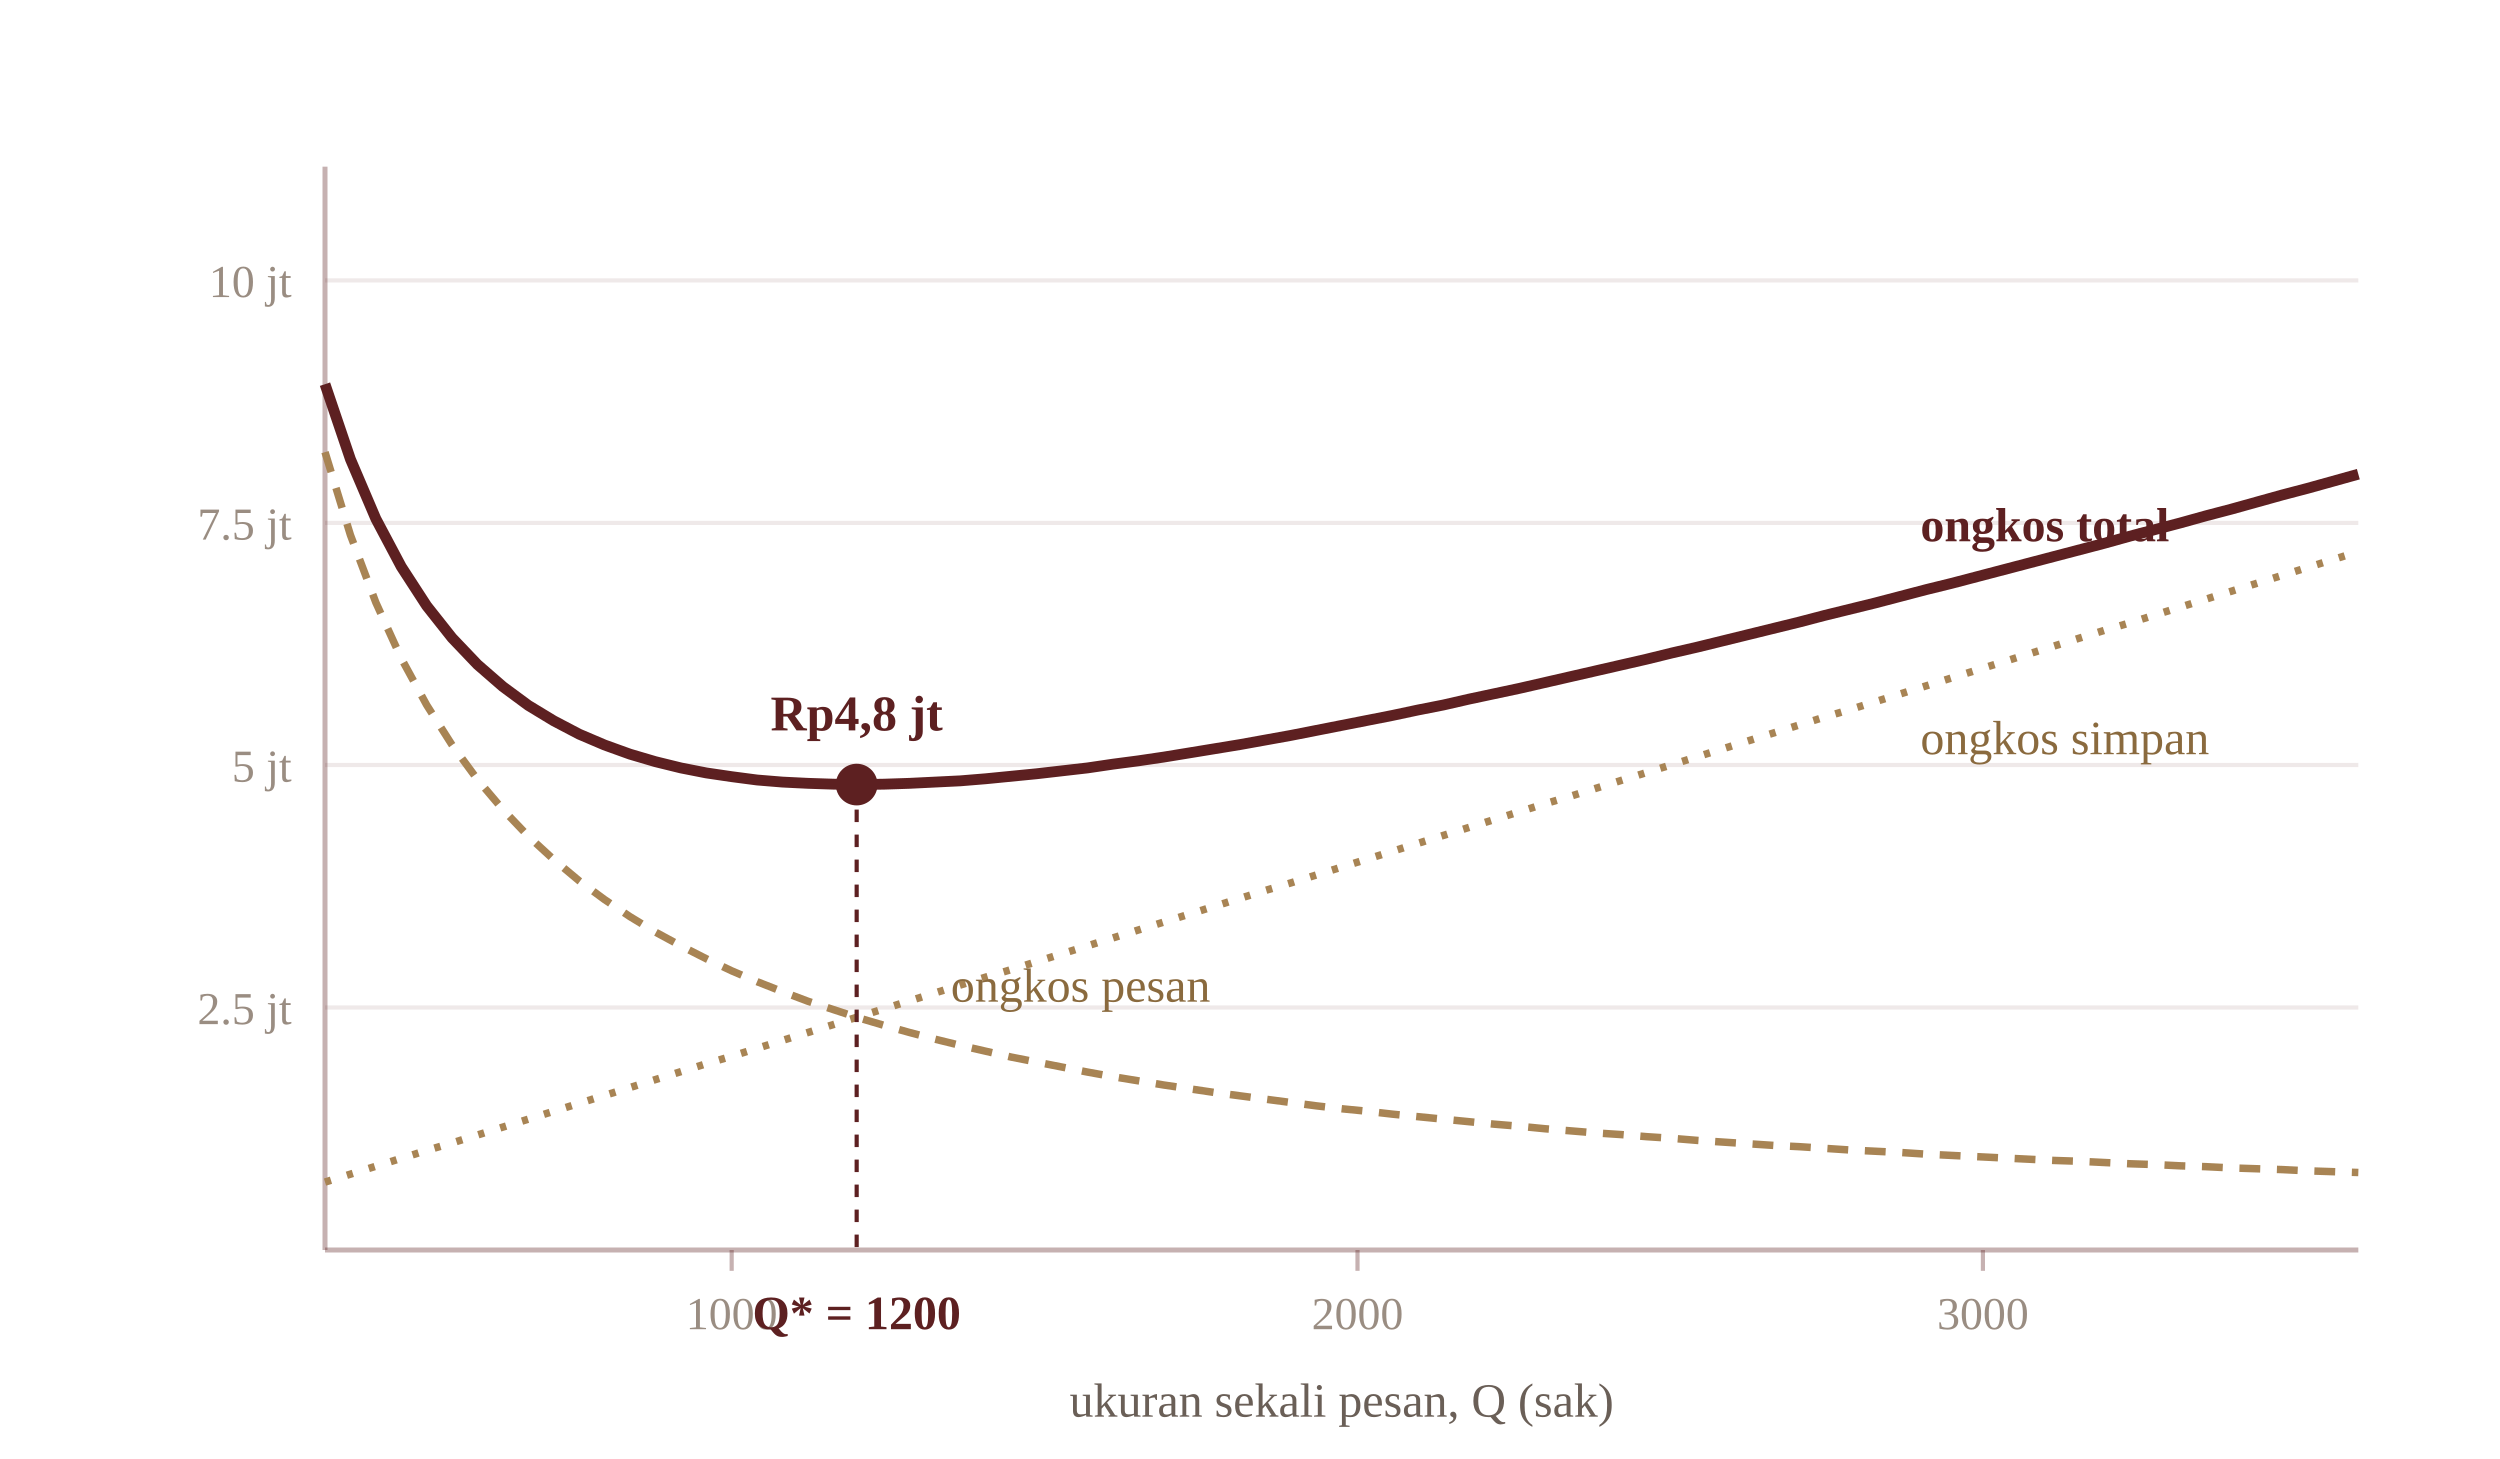
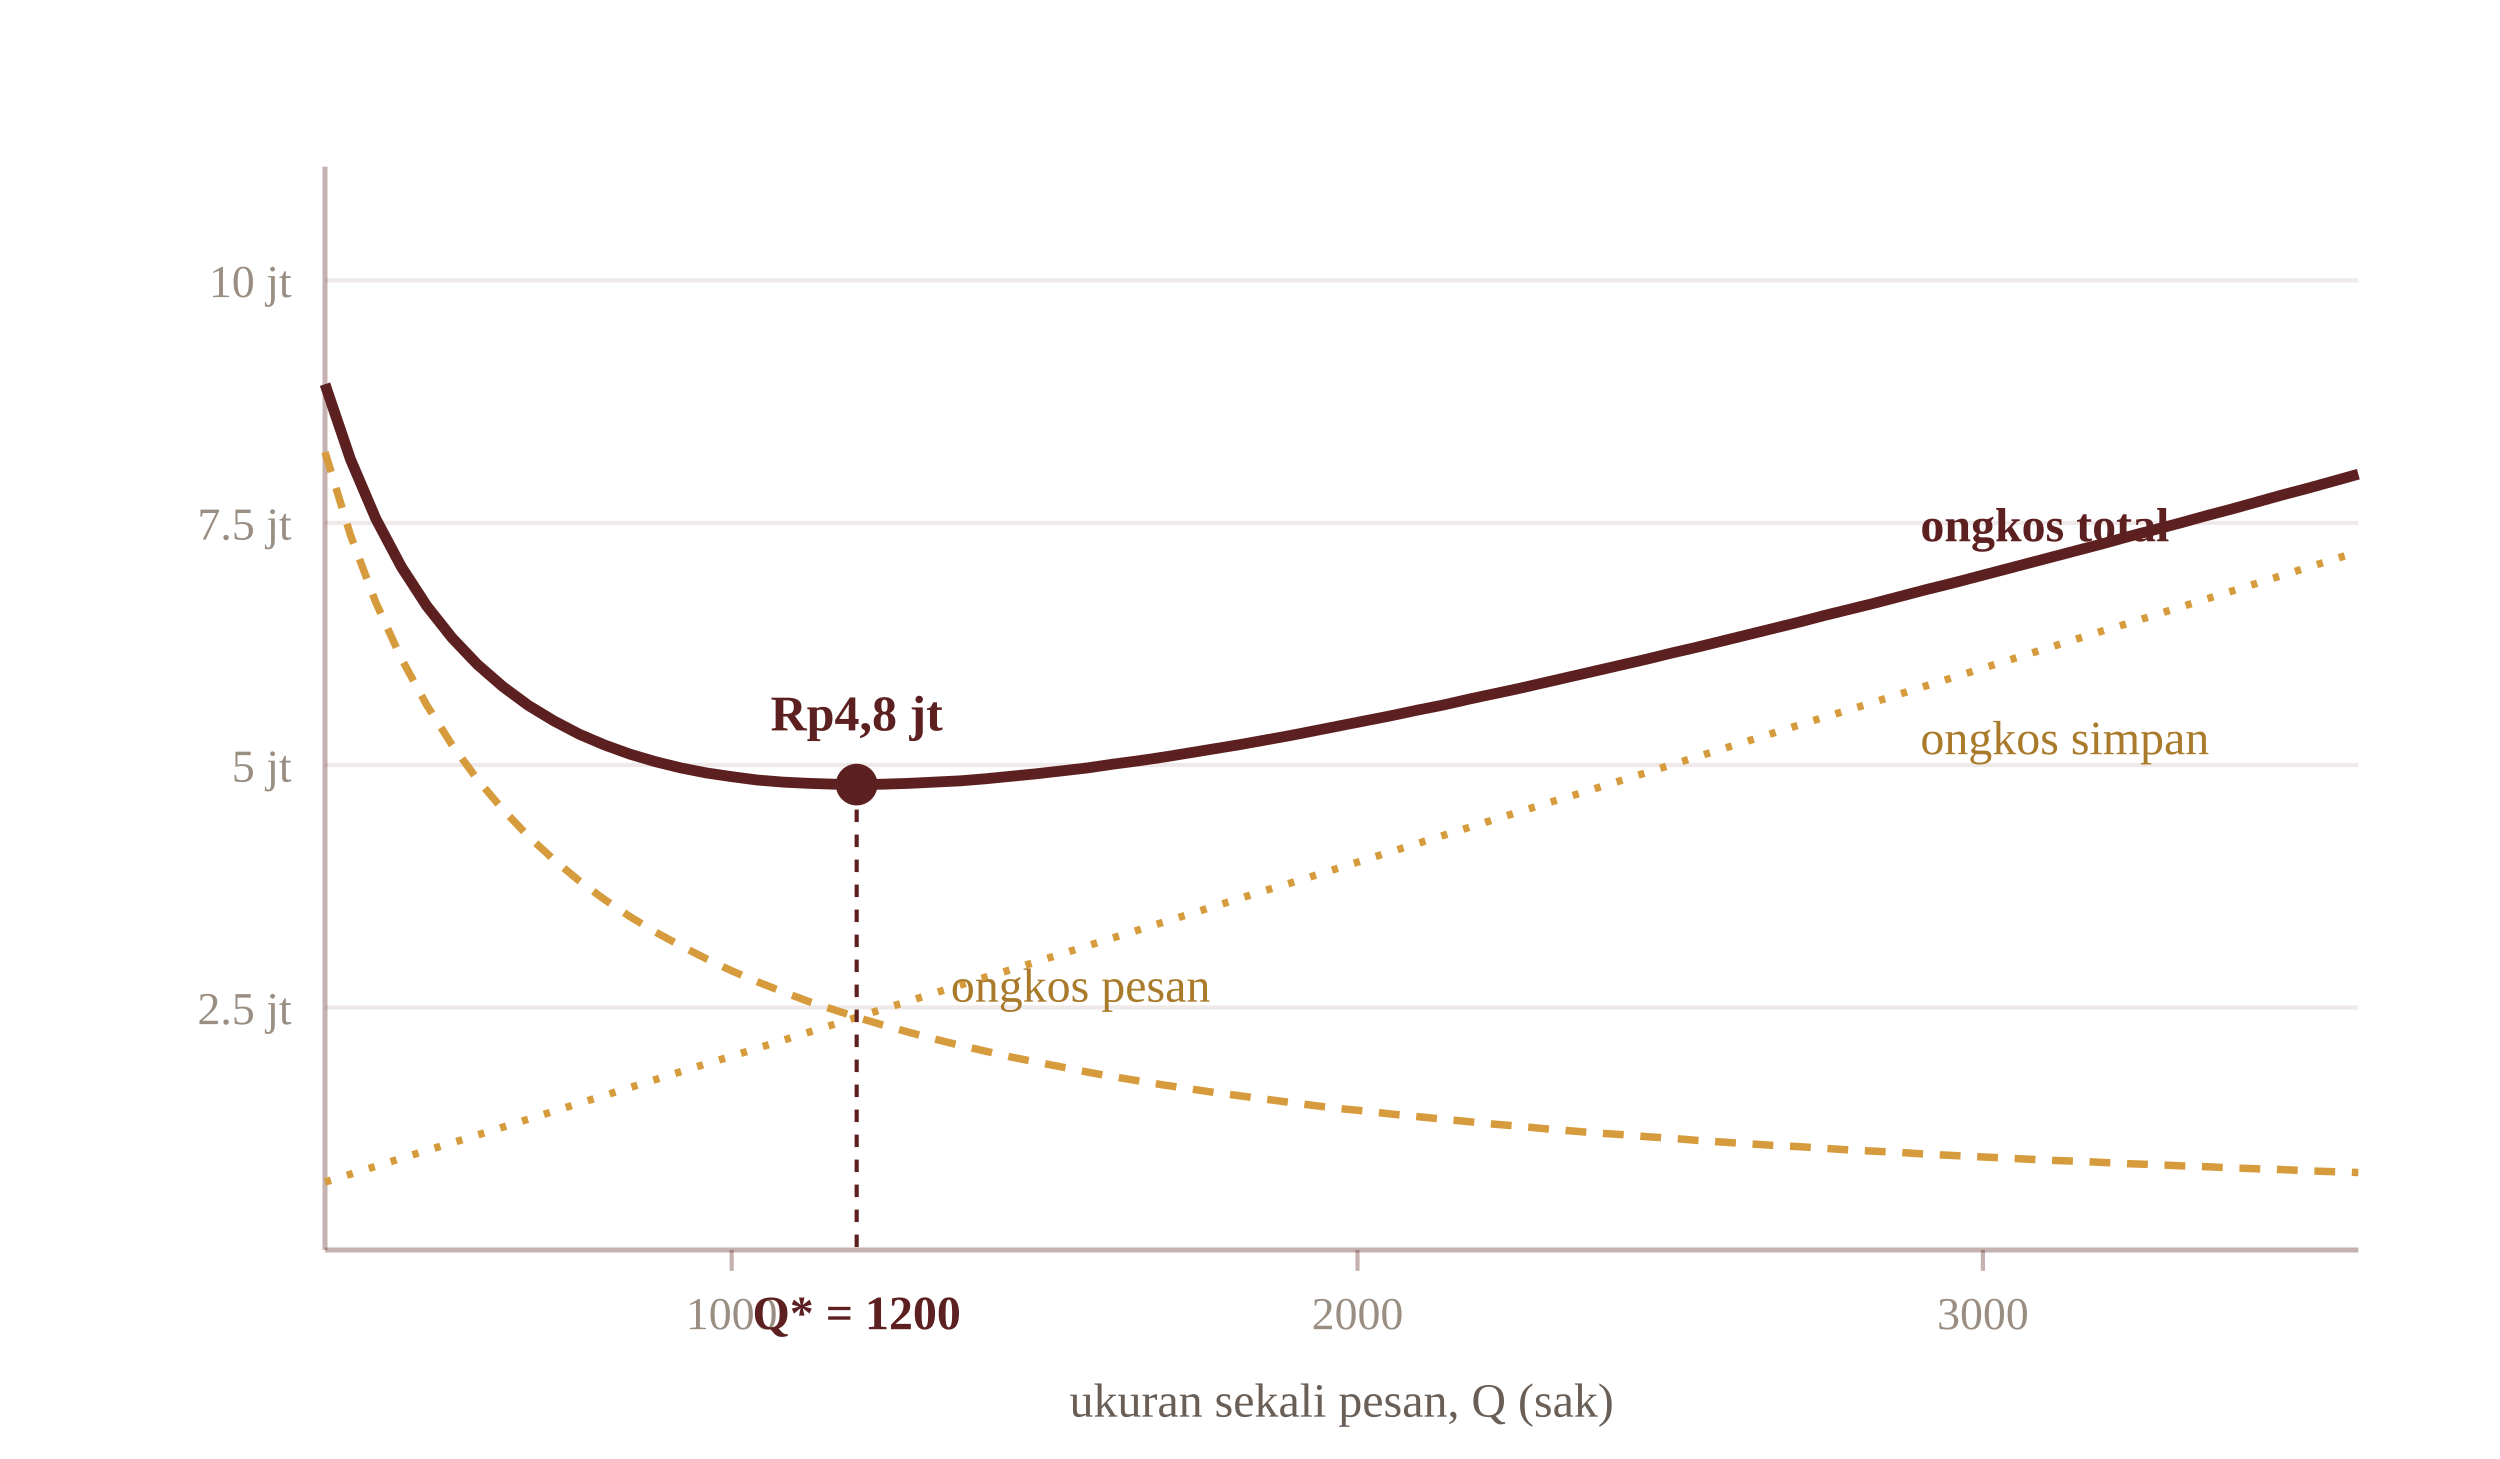
<svg xmlns="http://www.w3.org/2000/svg" viewBox="0 0 600 350" role="img" aria-label="Kurva ongkos EOQ berbentuk U dengan titik terendah di Q sama dengan 1200">
  <line x1="78" y1="241.8" x2="566" y2="241.8" stroke="rgba(93,32,33,0.10)" stroke-width="1" />
  <text x="70" y="245.8" text-anchor="end" font-size="11" fill="#9a8d82">2.5 jt</text>
  <line x1="78" y1="183.6" x2="566" y2="183.6" stroke="rgba(93,32,33,0.10)" stroke-width="1" />
  <text x="70" y="187.6" text-anchor="end" font-size="11" fill="#9a8d82">5 jt</text>
  <line x1="78" y1="125.5" x2="566" y2="125.5" stroke="rgba(93,32,33,0.10)" stroke-width="1" />
  <text x="70" y="129.5" text-anchor="end" font-size="11" fill="#9a8d82">7.5 jt</text>
  <line x1="78" y1="67.3" x2="566" y2="67.3" stroke="rgba(93,32,33,0.10)" stroke-width="1" />
  <text x="70" y="71.3" text-anchor="end" font-size="11" fill="#9a8d82">10 jt</text>
  <line x1="78" y1="300" x2="566" y2="300" stroke="rgba(93,32,33,0.35)" stroke-width="1.2" />
  <line x1="78" y1="40" x2="78" y2="300" stroke="rgba(93,32,33,0.35)" stroke-width="1.2" />
  <line x1="175.6" y1="300" x2="175.6" y2="305" stroke="rgba(93,32,33,0.35)" />
  <text x="175.6" y="319" text-anchor="middle" font-size="11" fill="#9a8d82">1000</text>
  <line x1="325.8" y1="300" x2="325.8" y2="305" stroke="rgba(93,32,33,0.35)" />
  <text x="325.8" y="319" text-anchor="middle" font-size="11" fill="#9a8d82">2000</text>
  <line x1="475.9" y1="300" x2="475.9" y2="305" stroke="rgba(93,32,33,0.35)" />
  <text x="475.9" y="319" text-anchor="middle" font-size="11" fill="#9a8d82">3000</text>
-   <polyline points="78.0,108.5 84.1,128.4 90.2,144.6 96.3,158.0 102.4,169.2 108.5,178.8 114.6,187.1 120.7,194.3 126.8,200.7 132.9,206.3 139.0,211.4 145.1,215.9 151.2,220.0 157.3,223.7 163.4,227.0 169.5,230.1 175.6,233.0 181.7,235.6 187.8,238.0 193.9,240.3 200.0,242.3 206.1,244.3 212.2,246.1 218.3,247.8 224.4,249.4 230.5,250.9 236.6,252.3 242.7,253.7 248.8,254.9 254.9,256.1 261.0,257.3 267.1,258.4 273.2,259.4 279.3,260.4 285.4,261.3 291.5,262.2 297.6,263.0 303.7,263.8 309.8,264.6 315.9,265.4 322.0,266.1 328.1,266.7 334.2,267.4 340.3,268.0 346.4,268.6 352.5,269.2 358.6,269.8 364.7,270.3 370.8,270.9 376.9,271.4 383.0,271.9 389.1,272.3 395.2,272.8 401.3,273.2 407.4,273.7 413.5,274.1 419.6,274.5 425.7,274.9 431.8,275.2 437.9,275.6 444.0,276.0 450.1,276.3 456.2,276.6 462.3,277.0 468.4,277.3 474.5,277.6 480.6,277.9 486.7,278.2 492.8,278.5 498.9,278.7 505.0,279.0 511.1,279.3 517.2,279.5 523.3,279.8 529.4,280.0 535.5,280.3 541.6,280.5 547.7,280.7 553.8,281.0 559.9,281.2 566.0,281.4" fill="none" stroke="#a88454" stroke-width="1.8" stroke-dasharray="5 4" />
-   <polyline points="78.0,283.7 84.1,281.8 90.2,279.9 96.3,278.0 102.4,276.1 108.5,274.3 114.6,272.4 120.7,270.5 126.8,268.6 132.9,266.7 139.0,264.8 145.1,262.9 151.2,261.0 157.3,259.1 163.4,257.2 169.5,255.3 175.6,253.5 181.7,251.6 187.8,249.7 193.9,247.8 200.0,245.9 206.1,244.0 212.2,242.1 218.3,240.2 224.4,238.3 230.5,236.4 236.6,234.5 242.7,232.7 248.8,230.8 254.9,228.9 261.0,227.0 267.1,225.1 273.2,223.2 279.3,221.3 285.4,219.4 291.5,217.5 297.6,215.6 303.7,213.7 309.8,211.9 315.9,210.0 322.0,208.1 328.1,206.2 334.2,204.3 340.3,202.4 346.4,200.5 352.5,198.6 358.6,196.7 364.7,194.8 370.8,192.9 376.9,191.1 383.0,189.2 389.1,187.3 395.2,185.4 401.3,183.5 407.4,181.6 413.5,179.7 419.6,177.8 425.7,175.9 431.8,174.0 437.9,172.1 444.0,170.3 450.1,168.4 456.2,166.5 462.3,164.6 468.4,162.7 474.5,160.8 480.6,158.9 486.7,157.0 492.8,155.1 498.9,153.2 505.0,151.3 511.1,149.5 517.2,147.6 523.3,145.7 529.4,143.8 535.5,141.9 541.6,140.0 547.7,138.1 553.8,136.2 559.9,134.3 566.0,132.4" fill="none" stroke="#a88454" stroke-width="1.8" stroke-dasharray="1.5 4" />
+   <polyline points="78.0,108.5 84.1,128.4 90.2,144.6 96.3,158.0 102.4,169.2 108.5,178.8 114.6,187.1 120.7,194.3 126.8,200.7 132.9,206.3 139.0,211.4 145.1,215.9 151.2,220.0 157.3,223.7 163.4,227.0 169.5,230.1 175.6,233.0 181.7,235.6 187.8,238.0 193.9,240.3 200.0,242.3 206.1,244.3 212.2,246.1 218.3,247.8 224.4,249.4 230.5,250.9 236.6,252.3 242.7,253.7 248.8,254.9 254.9,256.1 261.0,257.3 267.1,258.4 273.2,259.4 279.3,260.4 285.4,261.3 291.5,262.2 297.6,263.0 303.7,263.8 309.8,264.6 315.9,265.4 322.0,266.1 328.1,266.7 334.2,267.4 340.3,268.0 346.4,268.6 352.5,269.2 358.6,269.8 364.7,270.3 370.8,270.9 376.9,271.4 383.0,271.9 389.1,272.3 395.2,272.8 401.3,273.2 407.4,273.7 413.5,274.1 419.6,274.5 425.7,274.9 431.8,275.2 437.9,275.6 444.0,276.0 450.1,276.3 456.2,276.6 462.3,277.0 468.4,277.3 474.5,277.6 480.6,277.9 486.7,278.2 492.8,278.5 498.9,278.7 505.0,279.0 511.1,279.3 517.2,279.5 523.3,279.8 529.4,280.0 535.5,280.3 541.6,280.5 547.7,280.7 553.8,281.0 559.9,281.2 566.0,281.4" fill="none" stroke="#d69b3c" stroke-width="1.8" stroke-dasharray="5 4" />
+   <polyline points="78.0,283.7 84.1,281.8 90.2,279.9 96.3,278.0 102.4,276.1 108.5,274.3 114.6,272.4 120.7,270.5 126.8,268.6 132.9,266.7 139.0,264.8 145.1,262.9 151.2,261.0 157.3,259.1 163.4,257.2 169.5,255.3 175.6,253.5 181.7,251.6 187.8,249.7 193.9,247.8 200.0,245.9 206.1,244.0 212.2,242.1 218.3,240.2 224.4,238.3 230.5,236.4 236.6,234.5 242.7,232.7 248.8,230.8 254.9,228.9 261.0,227.0 267.1,225.1 273.2,223.2 279.3,221.3 285.4,219.4 291.5,217.5 297.6,215.6 303.7,213.7 309.8,211.9 315.9,210.0 322.0,208.1 328.1,206.2 334.2,204.3 340.3,202.4 346.4,200.5 352.5,198.6 358.6,196.7 364.7,194.8 370.8,192.9 376.9,191.1 383.0,189.2 389.1,187.3 395.2,185.4 401.3,183.5 407.4,181.6 413.5,179.7 419.6,177.8 425.7,175.9 431.8,174.0 437.9,172.1 444.0,170.3 450.1,168.4 456.2,166.5 462.3,164.6 468.4,162.7 474.5,160.8 480.6,158.9 486.7,157.0 492.8,155.1 498.9,153.2 505.0,151.3 511.1,149.5 517.2,147.6 523.3,145.7 529.4,143.8 535.5,141.9 541.6,140.0 547.7,138.1 553.8,136.2 559.9,134.3 566.0,132.4" fill="none" stroke="#d69b3c" stroke-width="1.8" stroke-dasharray="1.5 4" />
  <polyline points="78.0,92.2 84.1,110.2 90.2,124.5 96.3,136.0 102.4,145.4 108.5,153.1 114.6,159.5 120.7,164.8 126.8,169.3 132.9,173.0 139.0,176.2 145.1,178.8 151.2,181.0 157.3,182.8 163.4,184.3 169.5,185.5 175.6,186.4 181.7,187.2 187.8,187.7 193.9,188.0 200.0,188.2 206.1,188.3 212.2,188.2 218.3,188.0 224.4,187.7 230.5,187.4 236.6,186.9 242.7,186.3 248.8,185.7 254.9,185.0 261.0,184.3 267.1,183.4 273.2,182.6 279.3,181.7 285.4,180.7 291.5,179.7 297.6,178.7 303.7,177.6 309.8,176.5 315.9,175.3 322.0,174.1 328.1,172.9 334.2,171.7 340.3,170.4 346.4,169.2 352.5,167.8 358.6,166.5 364.7,165.2 370.8,163.8 376.9,162.4 383.0,161.0 389.1,159.6 395.2,158.2 401.3,156.7 407.4,155.3 413.5,153.8 419.6,152.3 425.7,150.8 431.8,149.3 437.9,147.7 444.0,146.2 450.1,144.7 456.2,143.1 462.3,141.5 468.4,140.0 474.5,138.4 480.6,136.8 486.7,135.2 492.8,133.6 498.9,132.0 505.0,130.4 511.1,128.7 517.2,127.1 523.3,125.5 529.4,123.8 535.5,122.2 541.6,120.5 547.7,118.8 553.8,117.2 559.9,115.5 566.0,113.8" fill="none" stroke="#5d2021" stroke-width="2.6" />
  <line x1="205.6" y1="188.3" x2="205.6" y2="300" stroke="#5d2021" stroke-width="1" stroke-dasharray="3 3" />
  <circle cx="205.6" cy="188.3" r="5" fill="#5d2021" />
  <text x="205.6" y="175.3" text-anchor="middle" font-size="12" font-weight="600" fill="#5d2021">Rp4,8 jt</text>
  <text x="205.6" y="319.0" text-anchor="middle" font-size="11.5" font-weight="700" fill="#5d2021">Q* = 1200</text>
  <text x="460.9" y="129.9" font-size="11.5" fill="#5d2021" font-weight="600">ongkos total</text>
-   <text x="460.9" y="181.0" font-size="11.5" fill="#8a6a3e">ongkos simpan</text>
-   <text x="228.2" y="240.4" font-size="11.5" fill="#8a6a3e">ongkos pesan</text>
+   <text x="460.9" y="181.0" font-size="11.5" fill="#a97a2a">ongkos simpan</text>
+   <text x="228.2" y="240.4" font-size="11.5" fill="#a97a2a">ongkos pesan</text>
  <text x="322" y="340" text-anchor="middle" font-size="11.5" fill="#6a5f57">ukuran sekali pesan, Q (sak)</text>
</svg>
